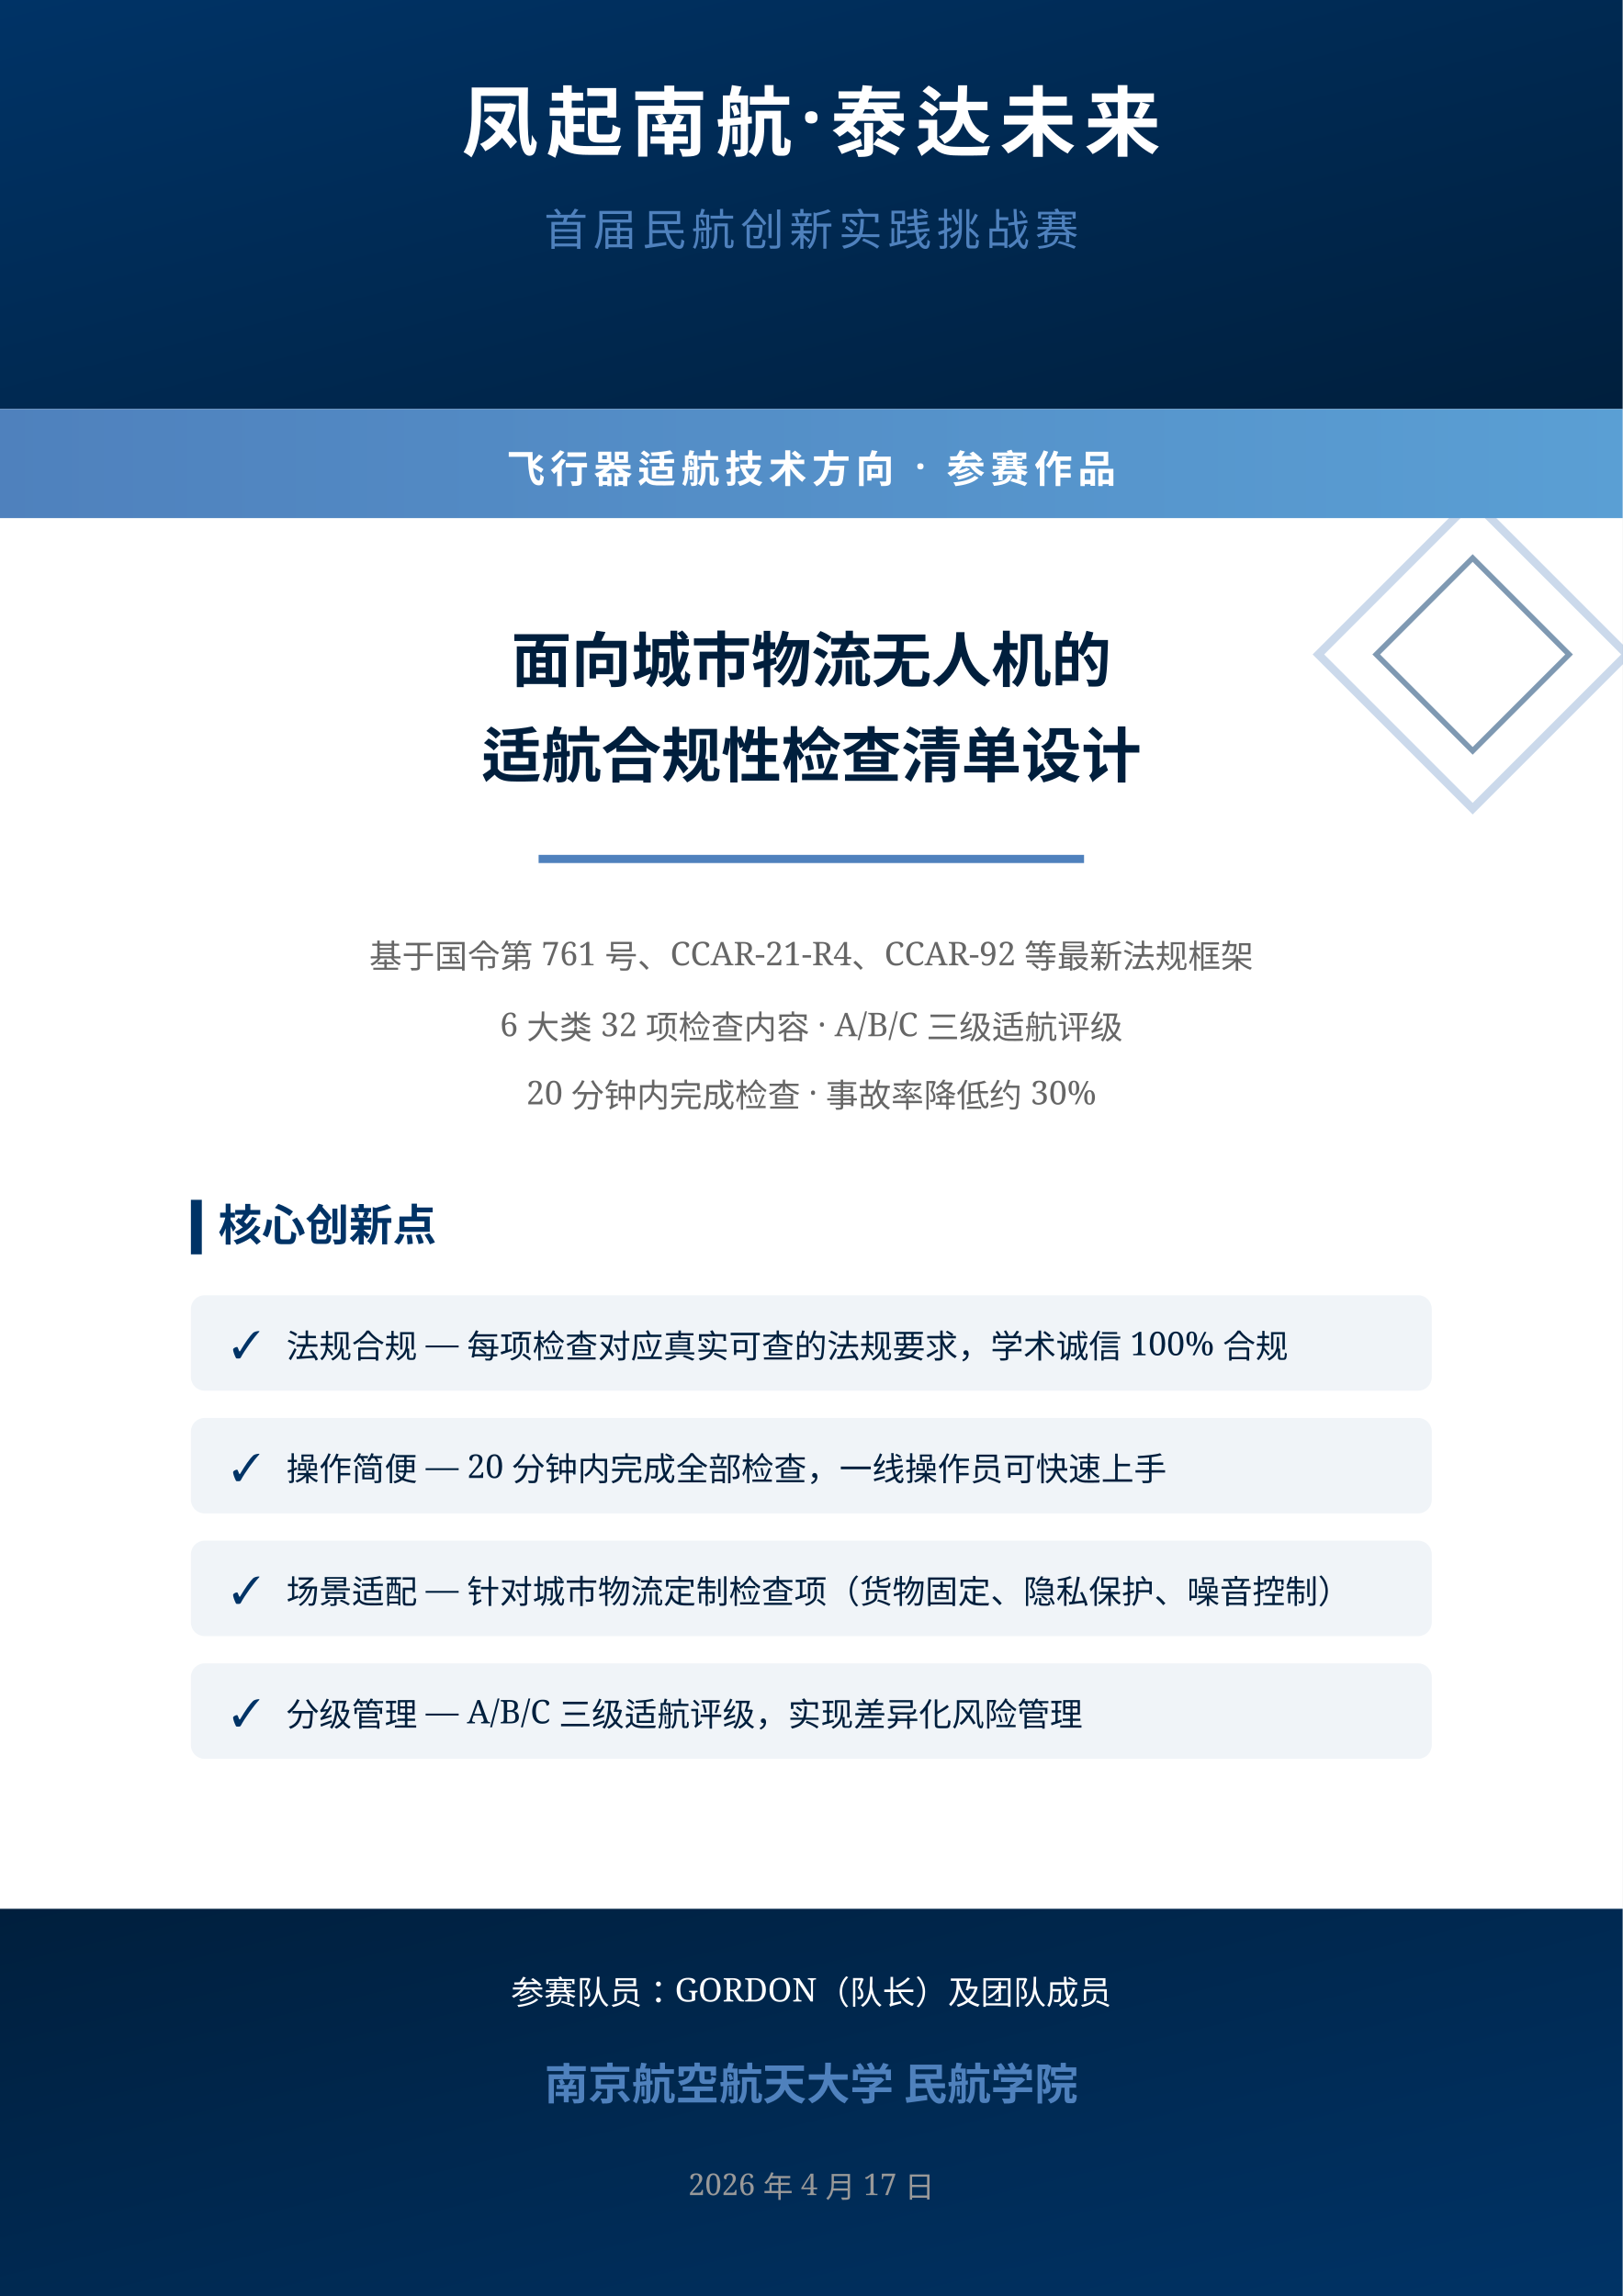
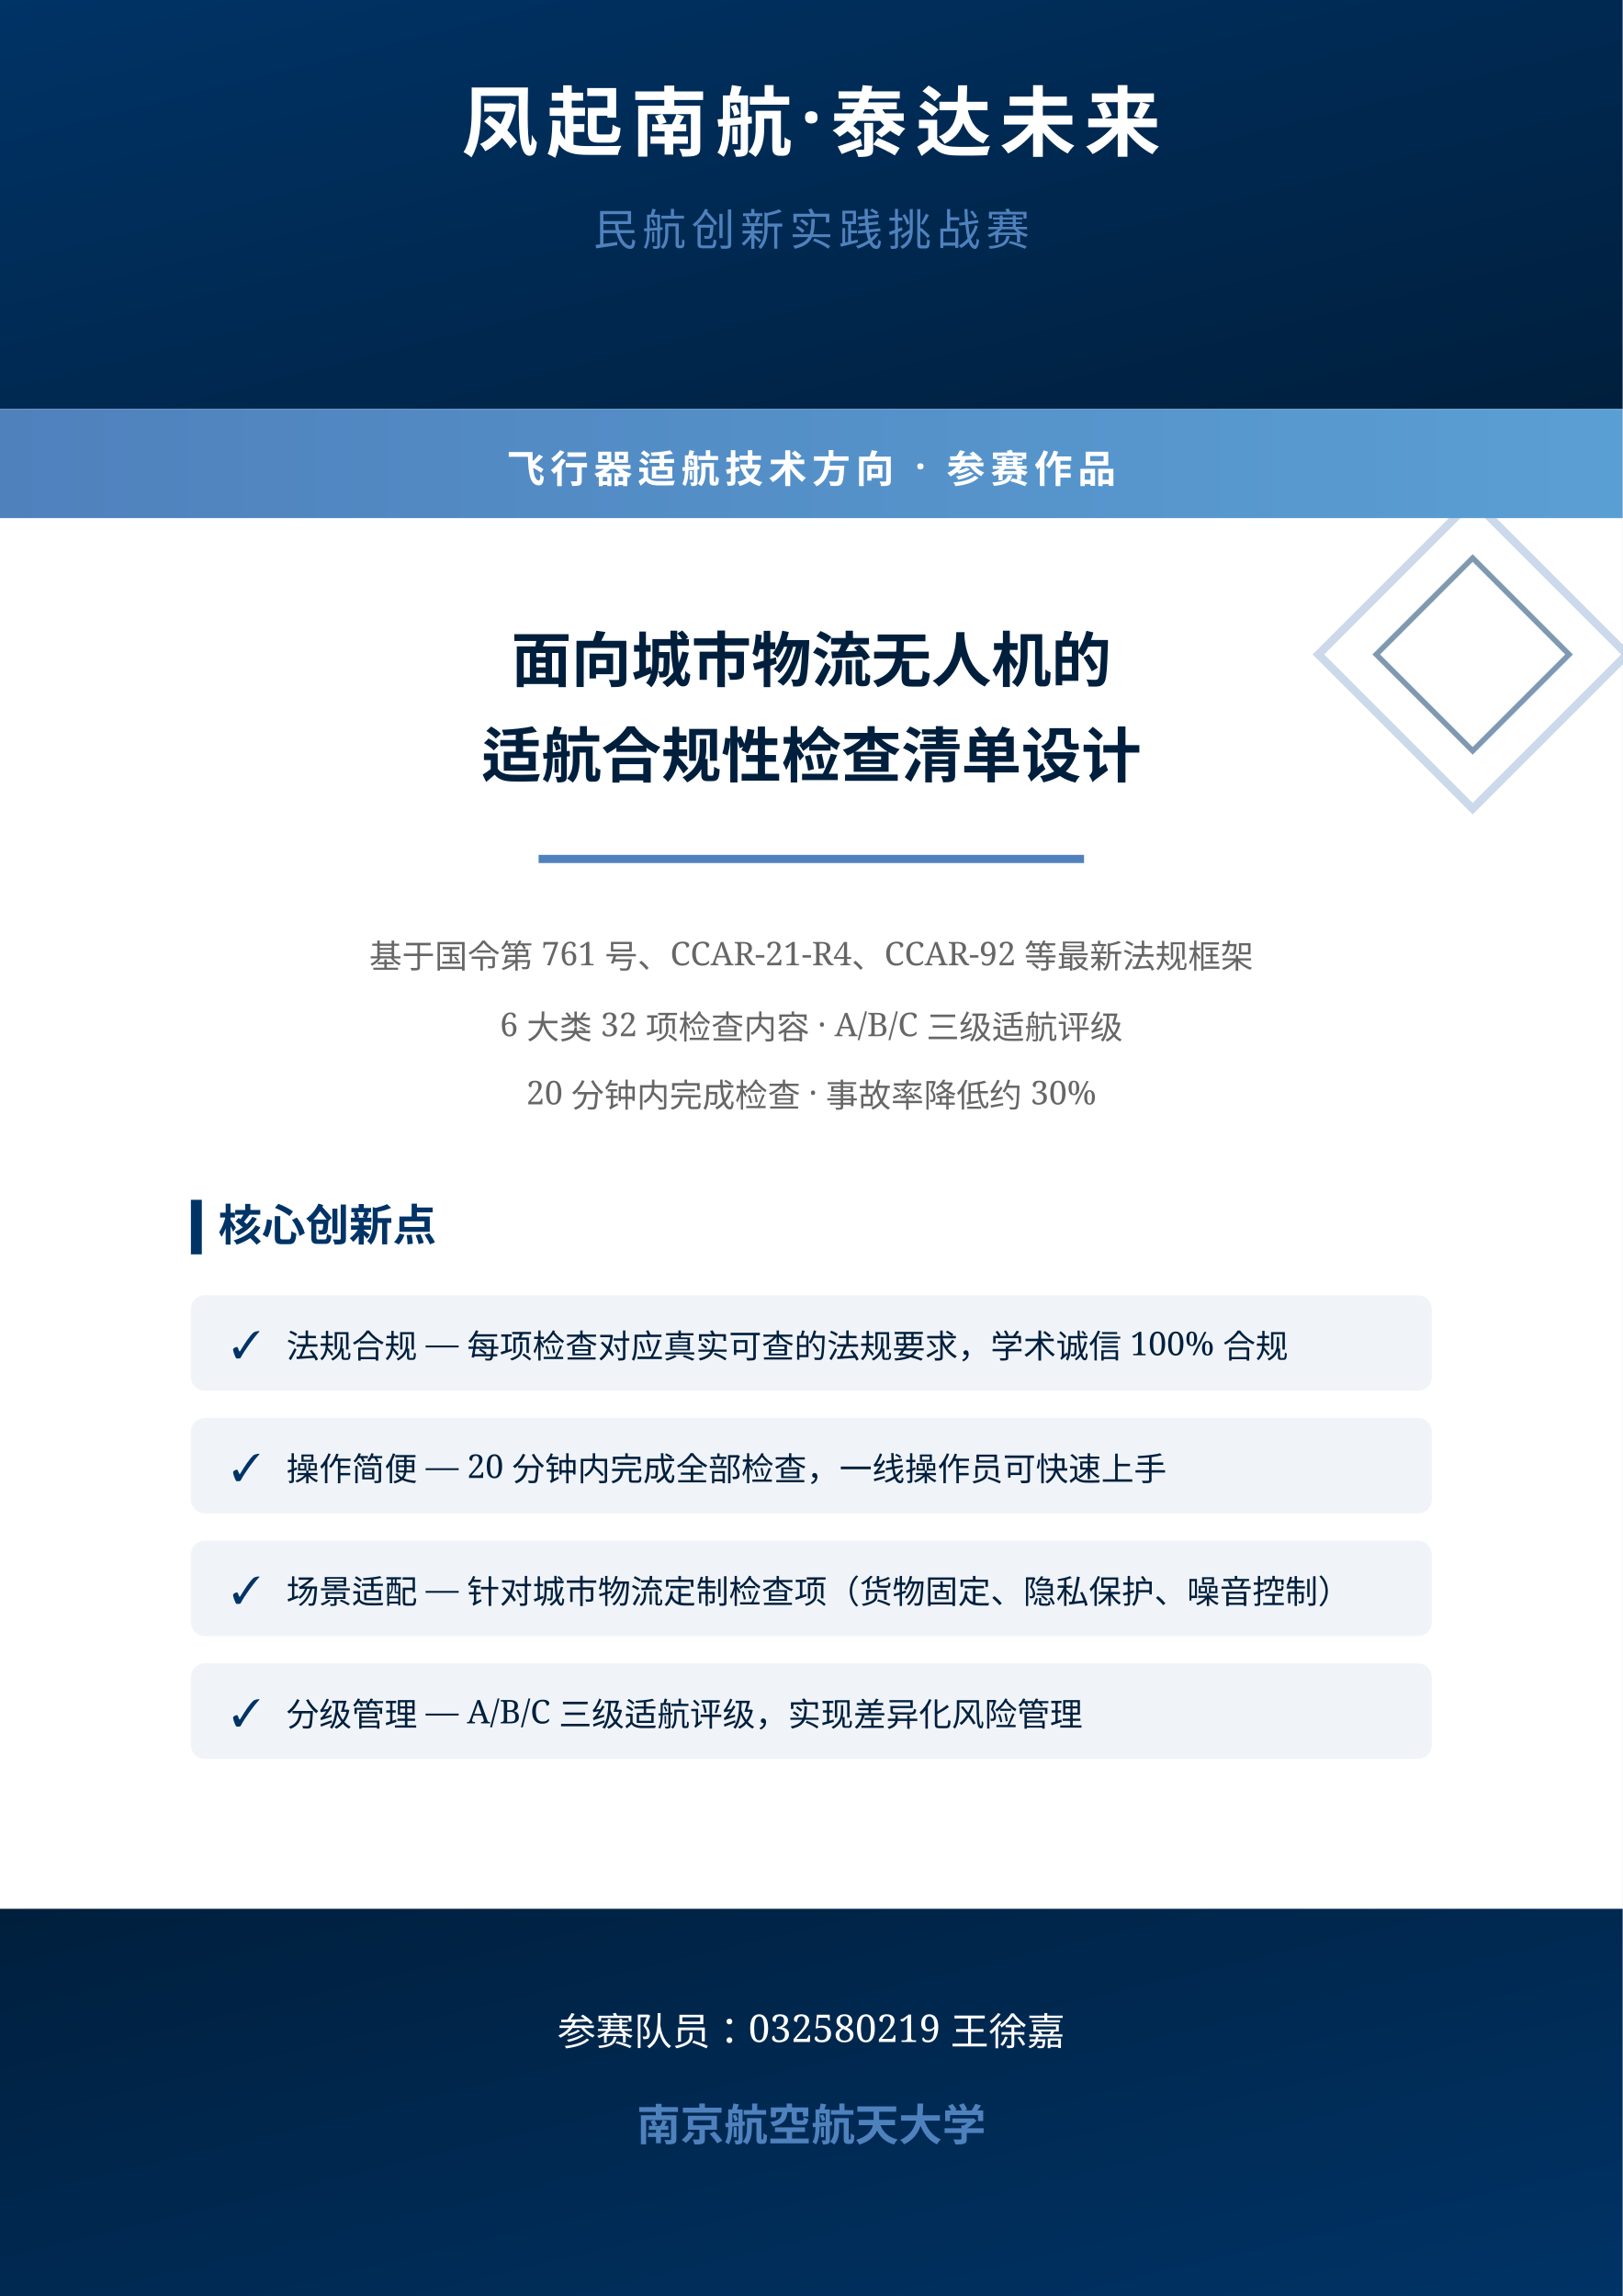
<svg xmlns="http://www.w3.org/2000/svg" viewBox="0 0 595 842">
  <defs>
    <linearGradient id="headerGrad" x1="0%" y1="0%" x2="100%" y2="100%">
      <stop offset="0%" style="stop-color:#003366" />
      <stop offset="100%" style="stop-color:#001f3d" />
    </linearGradient>
    <linearGradient id="trackGrad" x1="0%" y1="0%" x2="100%" y2="0%">
      <stop offset="0%" style="stop-color:#4F81BD" />
      <stop offset="100%" style="stop-color:#5A9FD4" />
    </linearGradient>
    <linearGradient id="footerGrad" x1="0%" y1="0%" x2="100%" y2="100%">
      <stop offset="0%" style="stop-color:#001f3d" />
      <stop offset="100%" style="stop-color:#003366" />
    </linearGradient>
  </defs>
  <rect width="595" height="842" fill="white" />
  <rect x="500" y="200" width="80" height="80" fill="none" stroke="#4F81BD" stroke-width="3" transform="rotate(45 540 240)" opacity="0.3" />
  <rect x="515" y="215" width="50" height="50" fill="none" stroke="#003366" stroke-width="2" transform="rotate(45 540 240)" opacity="0.5" />
  <rect width="595" height="150" fill="url(#headerGrad)" />
  <text x="297.5" y="55" text-anchor="middle" fill="white" font-family="SimSun, serif" font-size="28" font-weight="bold" letter-spacing="3">凤起南航·泰达未来</text>
-   <text x="297.5" y="90" text-anchor="middle" fill="#4F81BD" font-family="SimSun, serif" font-size="16" letter-spacing="2">首届民航创新实践挑战赛</text>
+   <text x="297.5" y="90" text-anchor="middle" fill="#4F81BD" font-family="SimSun, serif" font-size="16" letter-spacing="2">民航创新实践挑战赛</text>
  <rect y="150" width="595" height="40" fill="url(#trackGrad)" />
  <text x="297.5" y="177" text-anchor="middle" fill="white" font-family="SimSun, serif" font-size="14" font-weight="bold" letter-spacing="2">飞行器适航技术方向 · 参赛作品</text>
  <text x="297.5" y="250" text-anchor="middle" fill="#001f3d" font-family="SimSun, serif" font-size="22" font-weight="bold">面向城市物流无人机的</text>
  <text x="297.5" y="285" text-anchor="middle" fill="#001f3d" font-family="SimSun, serif" font-size="22" font-weight="bold">适航合规性检查清单设计</text>
  <line x1="197.5" y1="315" x2="397.5" y2="315" stroke="#4F81BD" stroke-width="3" />
  <text x="297.5" y="355" text-anchor="middle" fill="#666" font-family="SimSun, serif" font-size="12">基于国令第 761 号、CCAR-21-R4、CCAR-92 等最新法规框架</text>
  <text x="297.5" y="380" text-anchor="middle" fill="#666" font-family="SimSun, serif" font-size="12">6 大类 32 项检查内容 · A/B/C 三级适航评级</text>
  <text x="297.5" y="405" text-anchor="middle" fill="#666" font-family="SimSun, serif" font-size="12">20 分钟内完成检查 · 事故率降低约 30%</text>
  <text x="80" y="455" fill="#003366" font-family="SimSun, serif" font-size="16" font-weight="bold">核心创新点</text>
  <rect x="70" y="440" width="4" height="20" fill="#003366" />
  <rect x="70" y="475" width="455" height="35" fill="#F0F4F8" rx="5" />
  <text x="85" y="498" fill="#003366" font-family="SimSun, serif" font-size="14" font-weight="bold">✓</text>
  <text x="105" y="498" fill="#001f3d" font-family="SimSun, serif" font-size="12">法规合规 — 每项检查对应真实可查的法规要求，学术诚信 100% 合规</text>
  <rect x="70" y="520" width="455" height="35" fill="#F0F4F8" rx="5" />
  <text x="85" y="543" fill="#003366" font-family="SimSun, serif" font-size="14" font-weight="bold">✓</text>
  <text x="105" y="543" fill="#001f3d" font-family="SimSun, serif" font-size="12">操作简便 — 20 分钟内完成全部检查，一线操作员可快速上手</text>
  <rect x="70" y="565" width="455" height="35" fill="#F0F4F8" rx="5" />
  <text x="85" y="588" fill="#003366" font-family="SimSun, serif" font-size="14" font-weight="bold">✓</text>
  <text x="105" y="588" fill="#001f3d" font-family="SimSun, serif" font-size="12">场景适配 — 针对城市物流定制检查项（货物固定、隐私保护、噪音控制）</text>
  <rect x="70" y="610" width="455" height="35" fill="#F0F4F8" rx="5" />
  <text x="85" y="633" fill="#003366" font-family="SimSun, serif" font-size="14" font-weight="bold">✓</text>
  <text x="105" y="633" fill="#001f3d" font-family="SimSun, serif" font-size="12">分级管理 — A/B/C 三级适航评级，实现差异化风险管理</text>
  <rect y="700" width="595" height="142" fill="url(#footerGrad)" />
-   <text x="297.5" y="735" text-anchor="middle" fill="white" font-family="SimSun, serif" font-size="12">参赛队员：GORDON（队长）及团队成员</text>
-   <text x="297.5" y="770" text-anchor="middle" fill="#4F81BD" font-family="SimSun, serif" font-size="16" font-weight="bold">南京航空航天大学 民航学院</text>
-   <text x="297.5" y="805" text-anchor="middle" fill="#999" font-family="SimSun, serif" font-size="11">2026 年 4 月 17 日</text>
+   <text x="297.5" y="750" text-anchor="middle" fill="white" font-family="SimSun, serif" font-size="14">参赛队员：032580219 王徐嘉</text>
+   <text x="297.5" y="785" text-anchor="middle" fill="#4F81BD" font-family="SimSun, serif" font-size="16" font-weight="bold">南京航空航天大学</text>
</svg>
